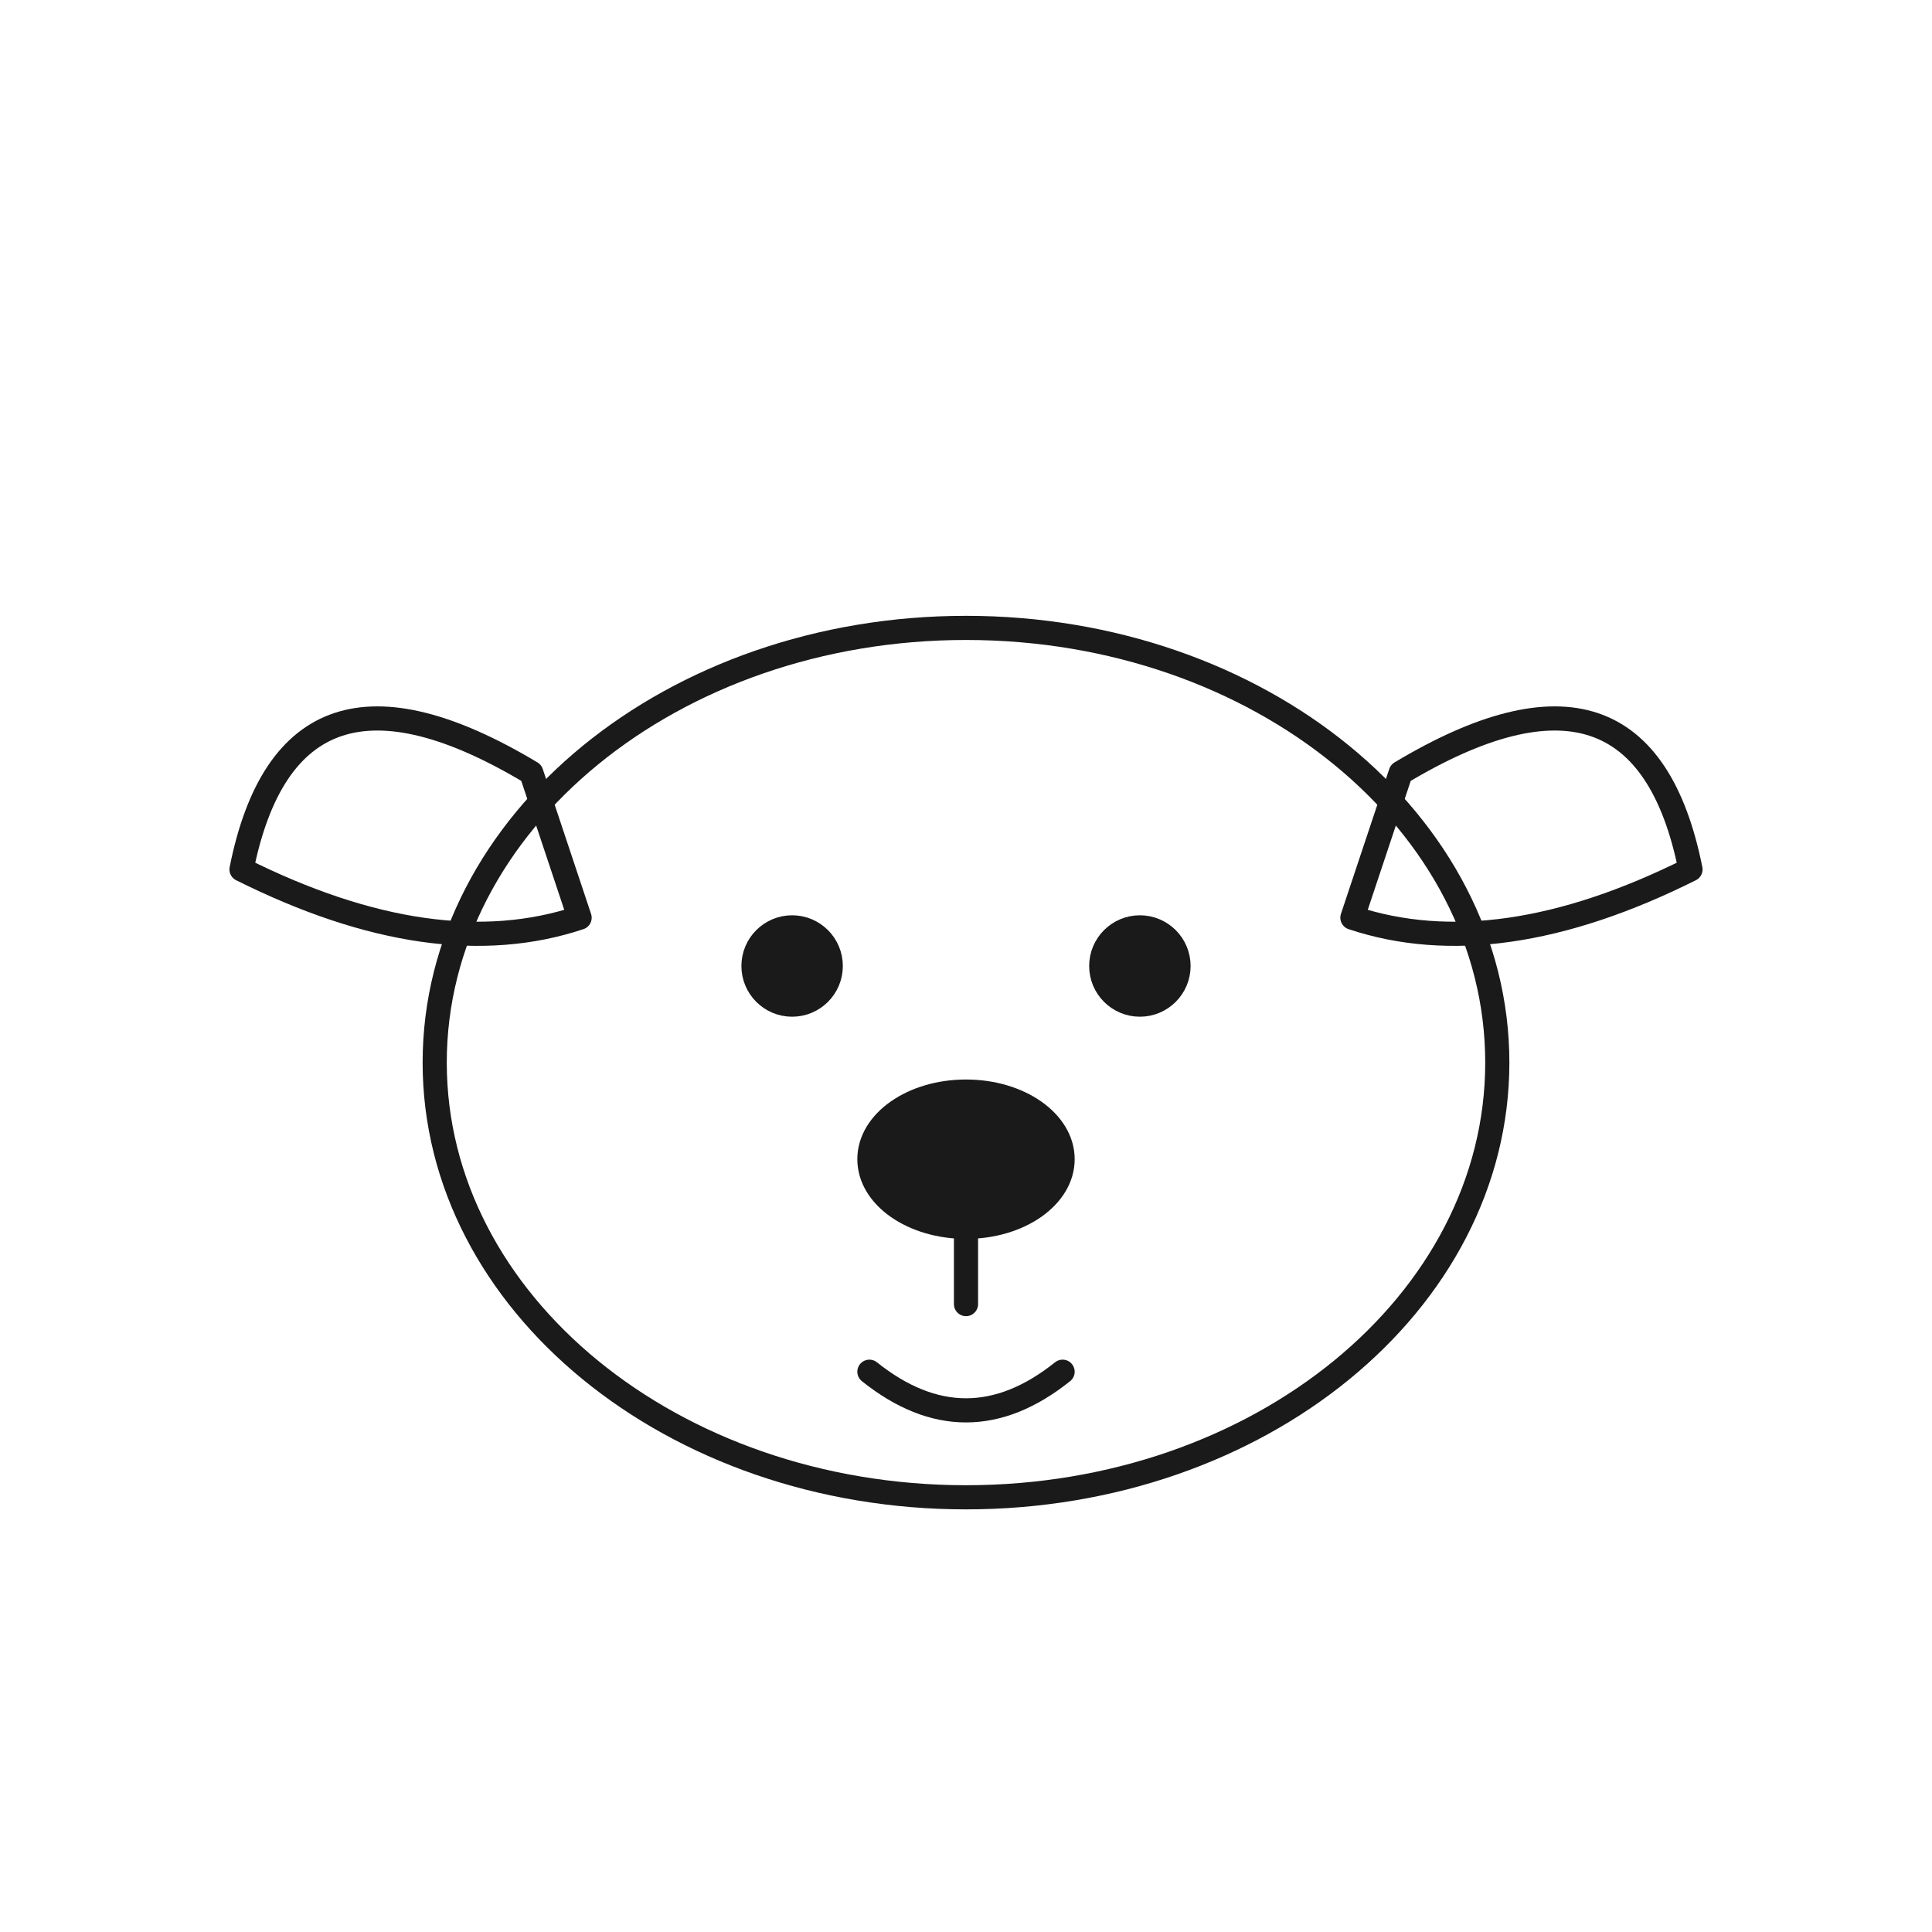
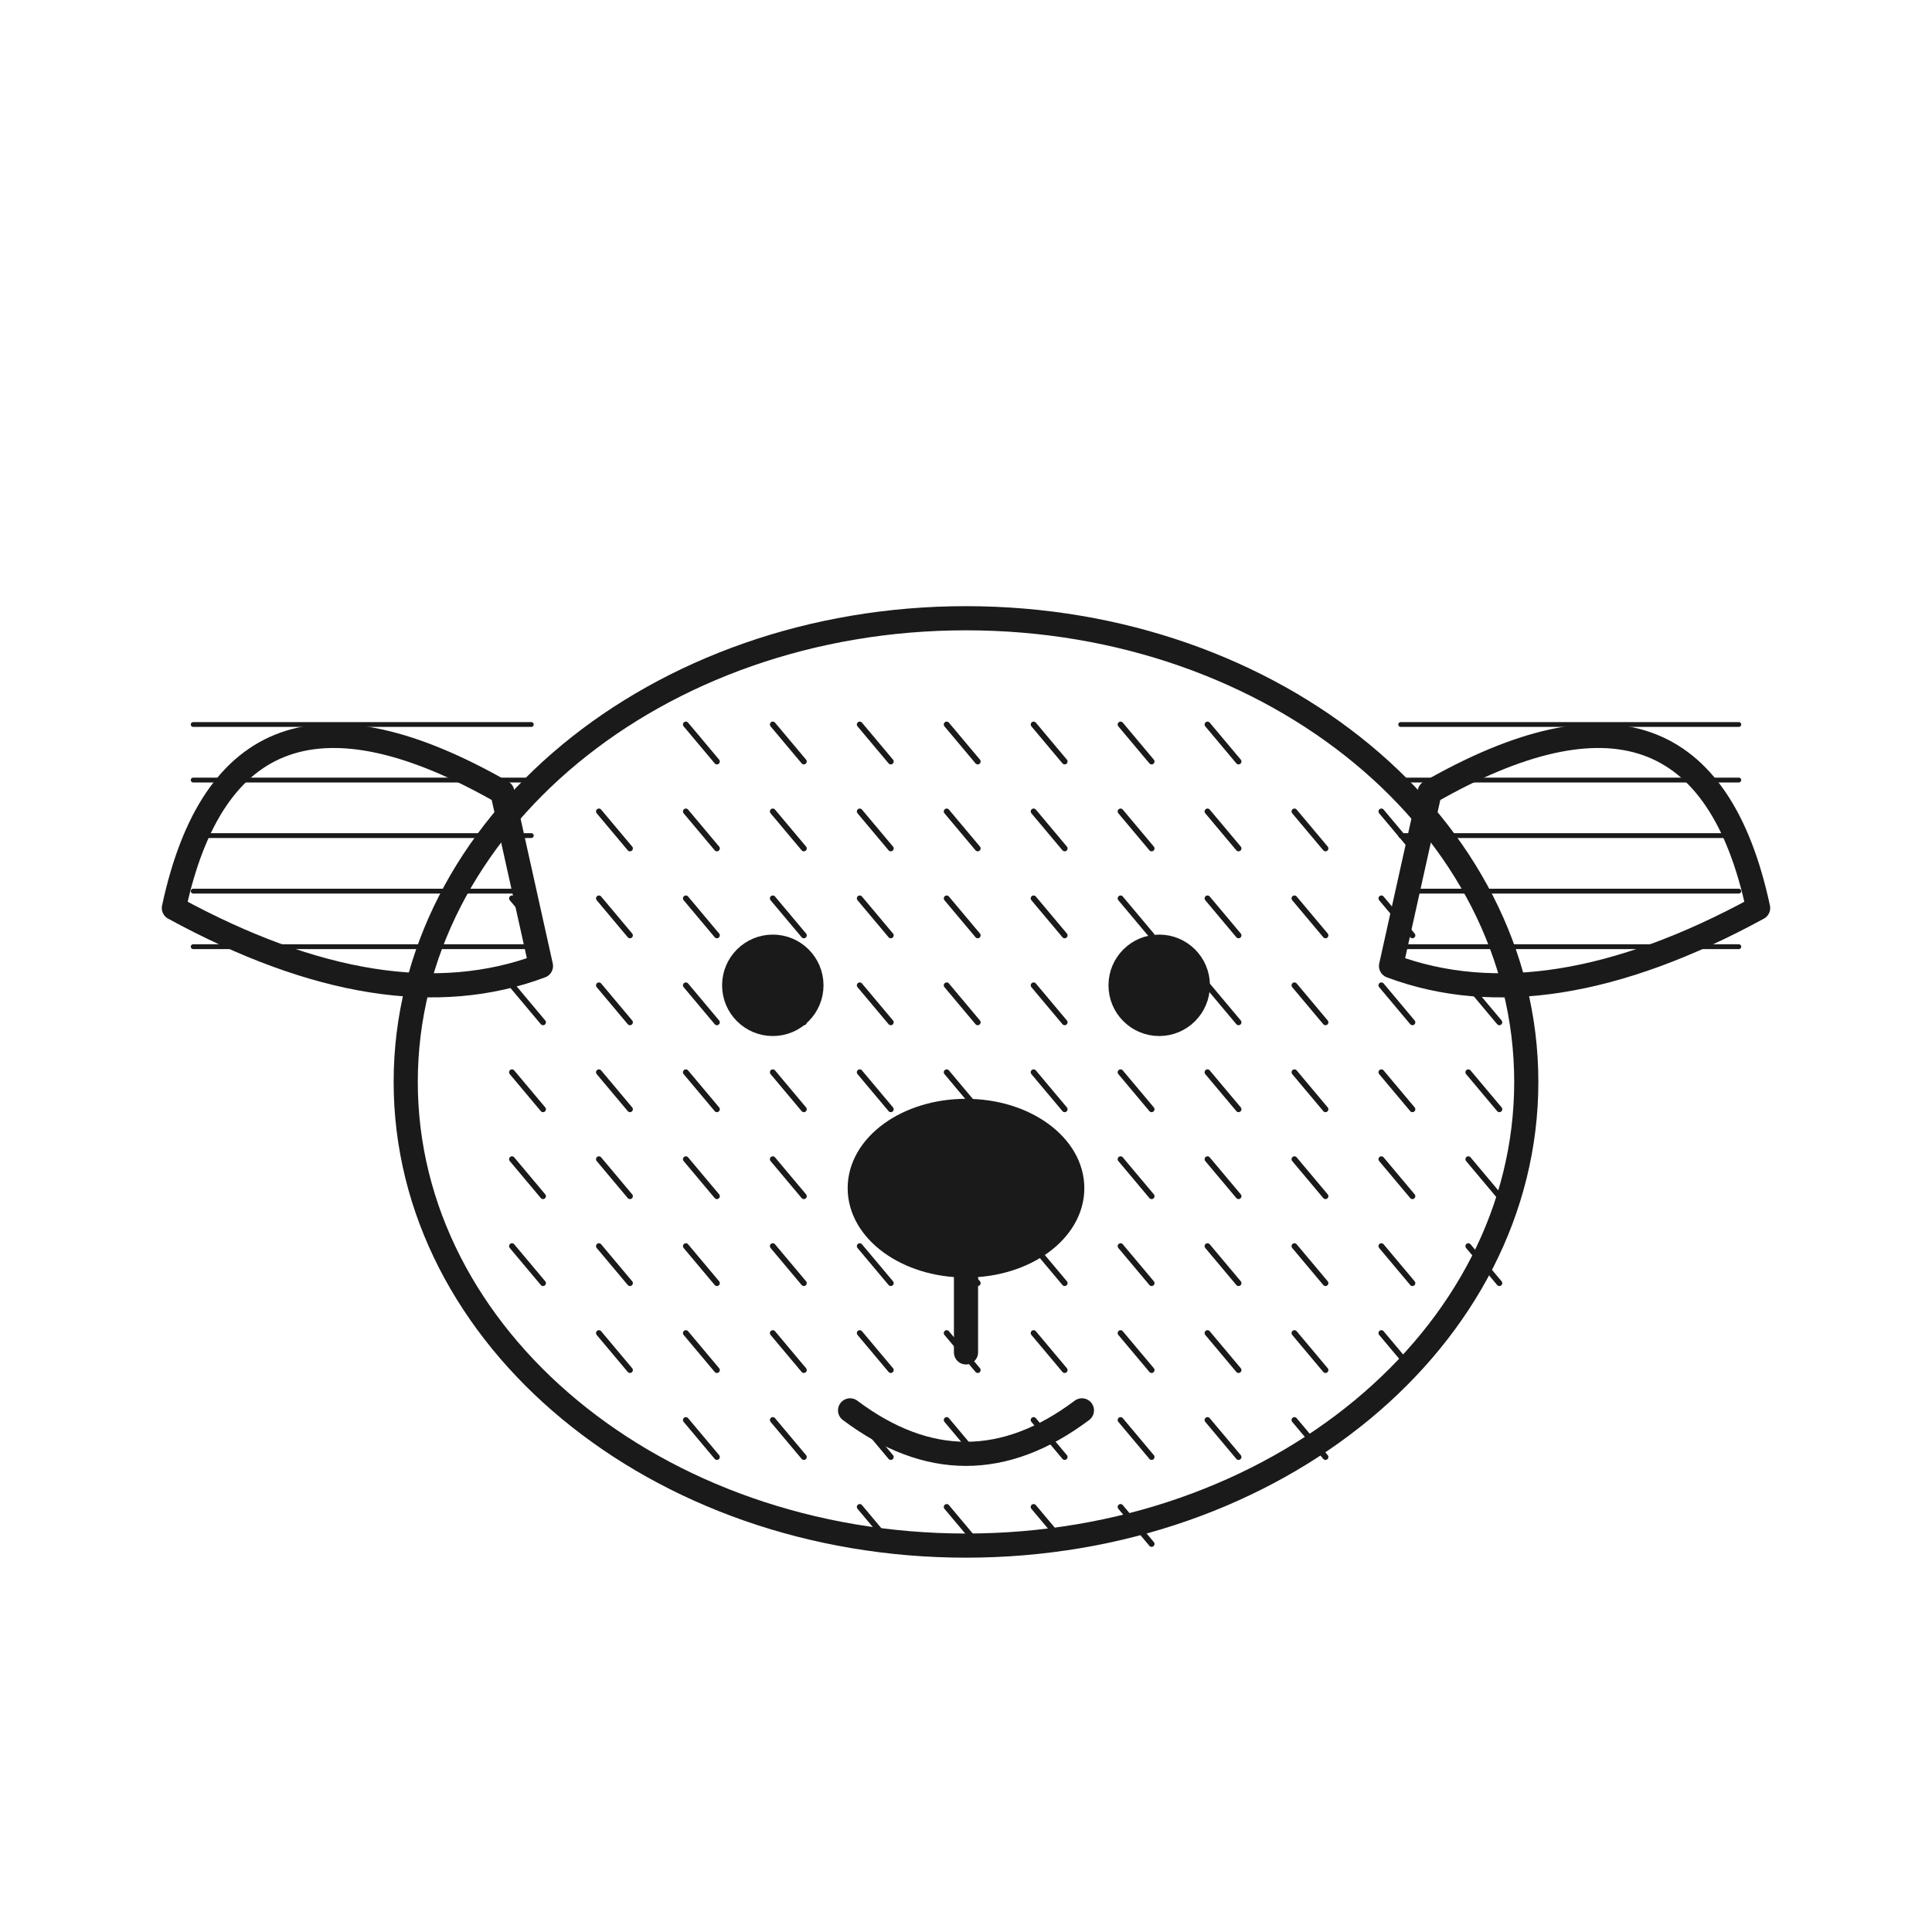
<svg xmlns="http://www.w3.org/2000/svg" viewBox="0 0 200 200" width="200" height="200">
  <rect width="200" height="200" fill="#ffffff" />
  <g fill="none" stroke="#1a1a1a" stroke-width="2.5" stroke-linecap="round" stroke-linejoin="round">
-     <ellipse cx="100" cy="110" rx="55" ry="45" />
-     <path d="M55 80 q-25 -15 -30 10 q20 10 35 5Z" />
-     <path d="M145 80 q25 -15 30 10 q-20 10 -35 5Z" />
-     <circle cx="82" cy="100" r="4" fill="#1a1a1a" />
-     <circle cx="118" cy="100" r="4" fill="#1a1a1a" />
-     <ellipse cx="100" cy="120" rx="10" ry="7" fill="#1a1a1a" />
-     <path d="M100 127 v8" />
-     <path d="M90 142 q10 8 20 0" />
+     <ellipse cx="100" cy="112" rx="58" ry="48" />
+     <path d="M52 82 q-28 -16 -34 12 q22 12 38 6Z" />
+     <line x1="20" y1="75" x2="55" y2="75" stroke-width="0.5" />
+     <line x1="20" y1="80.75" x2="55" y2="80.75" stroke-width="0.5" />
+     <line x1="20" y1="86.5" x2="55" y2="86.5" stroke-width="0.5" />
+     <line x1="20" y1="92.25" x2="55" y2="92.25" stroke-width="0.5" />
+     <line x1="20" y1="98" x2="55" y2="98" stroke-width="0.5" />
+     <path d="M148 82 q28 -16 34 12 q-22 12 -38 6Z" />
+     <line x1="145" y1="75" x2="180" y2="75" stroke-width="0.5" />
+     <line x1="145" y1="80.75" x2="180" y2="80.75" stroke-width="0.5" />
+     <line x1="145" y1="86.5" x2="180" y2="86.5" stroke-width="0.5" />
+     <line x1="145" y1="92.25" x2="180" y2="92.25" stroke-width="0.5" />
+     <line x1="145" y1="98" x2="180" y2="98" stroke-width="0.5" />
+     <line x1="71" y1="75" x2="74.214" y2="78.83" stroke-width="0.6" />
+     <line x1="80" y1="75" x2="83.214" y2="78.83" stroke-width="0.6" />
+     <line x1="89" y1="75" x2="92.214" y2="78.83" stroke-width="0.6" />
+     <line x1="98" y1="75" x2="101.214" y2="78.83" stroke-width="0.6" />
+     <line x1="107" y1="75" x2="110.214" y2="78.83" stroke-width="0.6" />
+     <line x1="116" y1="75" x2="119.214" y2="78.83" stroke-width="0.6" />
+     <line x1="125" y1="75" x2="128.214" y2="78.83" stroke-width="0.6" />
+     <line x1="62" y1="84" x2="65.214" y2="87.83" stroke-width="0.6" />
+     <line x1="71" y1="84" x2="74.214" y2="87.83" stroke-width="0.6" />
+     <line x1="80" y1="84" x2="83.214" y2="87.83" stroke-width="0.6" />
+     <line x1="89" y1="84" x2="92.214" y2="87.83" stroke-width="0.6" />
+     <line x1="98" y1="84" x2="101.214" y2="87.83" stroke-width="0.6" />
+     <line x1="107" y1="84" x2="110.214" y2="87.83" stroke-width="0.6" />
+     <line x1="116" y1="84" x2="119.214" y2="87.83" stroke-width="0.6" />
+     <line x1="125" y1="84" x2="128.214" y2="87.83" stroke-width="0.6" />
+     <line x1="134" y1="84" x2="137.214" y2="87.83" stroke-width="0.6" />
+     <line x1="143" y1="84" x2="146.214" y2="87.83" stroke-width="0.6" />
+     <line x1="53" y1="93" x2="56.214" y2="96.83" stroke-width="0.6" />
+     <line x1="62" y1="93" x2="65.214" y2="96.83" stroke-width="0.6" />
+     <line x1="71" y1="93" x2="74.214" y2="96.83" stroke-width="0.6" />
+     <line x1="80" y1="93" x2="83.214" y2="96.83" stroke-width="0.6" />
+     <line x1="89" y1="93" x2="92.214" y2="96.83" stroke-width="0.6" />
+     <line x1="98" y1="93" x2="101.214" y2="96.83" stroke-width="0.6" />
+     <line x1="107" y1="93" x2="110.214" y2="96.83" stroke-width="0.6" />
+     <line x1="116" y1="93" x2="119.214" y2="96.83" stroke-width="0.6" />
+     <line x1="125" y1="93" x2="128.214" y2="96.83" stroke-width="0.6" />
+     <line x1="134" y1="93" x2="137.214" y2="96.83" stroke-width="0.6" />
+     <line x1="143" y1="93" x2="146.214" y2="96.83" stroke-width="0.6" />
+     <line x1="53" y1="102" x2="56.214" y2="105.83" stroke-width="0.6" />
+     <line x1="62" y1="102" x2="65.214" y2="105.83" stroke-width="0.6" />
+     <line x1="71" y1="102" x2="74.214" y2="105.83" stroke-width="0.6" />
+     <line x1="80" y1="102" x2="83.214" y2="105.83" stroke-width="0.6" />
+     <line x1="89" y1="102" x2="92.214" y2="105.83" stroke-width="0.6" />
+     <line x1="98" y1="102" x2="101.214" y2="105.83" stroke-width="0.6" />
+     <line x1="107" y1="102" x2="110.214" y2="105.83" stroke-width="0.6" />
+     <line x1="116" y1="102" x2="119.214" y2="105.83" stroke-width="0.6" />
+     <line x1="125" y1="102" x2="128.214" y2="105.83" stroke-width="0.6" />
+     <line x1="134" y1="102" x2="137.214" y2="105.83" stroke-width="0.6" />
+     <line x1="143" y1="102" x2="146.214" y2="105.83" stroke-width="0.6" />
+     <line x1="152" y1="102" x2="155.214" y2="105.83" stroke-width="0.6" />
+     <line x1="53" y1="111" x2="56.214" y2="114.83" stroke-width="0.6" />
+     <line x1="62" y1="111" x2="65.214" y2="114.83" stroke-width="0.6" />
+     <line x1="71" y1="111" x2="74.214" y2="114.83" stroke-width="0.6" />
+     <line x1="80" y1="111" x2="83.214" y2="114.83" stroke-width="0.6" />
+     <line x1="89" y1="111" x2="92.214" y2="114.83" stroke-width="0.6" />
+     <line x1="98" y1="111" x2="101.214" y2="114.83" stroke-width="0.6" />
+     <line x1="107" y1="111" x2="110.214" y2="114.83" stroke-width="0.6" />
+     <line x1="116" y1="111" x2="119.214" y2="114.83" stroke-width="0.6" />
+     <line x1="125" y1="111" x2="128.214" y2="114.83" stroke-width="0.6" />
+     <line x1="134" y1="111" x2="137.214" y2="114.83" stroke-width="0.6" />
+     <line x1="143" y1="111" x2="146.214" y2="114.83" stroke-width="0.6" />
+     <line x1="152" y1="111" x2="155.214" y2="114.83" stroke-width="0.6" />
+     <line x1="53" y1="120" x2="56.214" y2="123.83" stroke-width="0.6" />
+     <line x1="62" y1="120" x2="65.214" y2="123.83" stroke-width="0.6" />
+     <line x1="71" y1="120" x2="74.214" y2="123.83" stroke-width="0.6" />
+     <line x1="80" y1="120" x2="83.214" y2="123.83" stroke-width="0.6" />
+     <line x1="89" y1="120" x2="92.214" y2="123.83" stroke-width="0.6" />
+     <line x1="98" y1="120" x2="101.214" y2="123.83" stroke-width="0.6" />
+     <line x1="107" y1="120" x2="110.214" y2="123.83" stroke-width="0.6" />
+     <line x1="116" y1="120" x2="119.214" y2="123.83" stroke-width="0.6" />
+     <line x1="125" y1="120" x2="128.214" y2="123.83" stroke-width="0.6" />
+     <line x1="134" y1="120" x2="137.214" y2="123.83" stroke-width="0.6" />
+     <line x1="143" y1="120" x2="146.214" y2="123.83" stroke-width="0.6" />
+     <line x1="152" y1="120" x2="155.214" y2="123.83" stroke-width="0.6" />
+     <line x1="53" y1="129" x2="56.214" y2="132.83" stroke-width="0.6" />
+     <line x1="62" y1="129" x2="65.214" y2="132.83" stroke-width="0.6" />
+     <line x1="71" y1="129" x2="74.214" y2="132.83" stroke-width="0.6" />
+     <line x1="80" y1="129" x2="83.214" y2="132.83" stroke-width="0.6" />
+     <line x1="89" y1="129" x2="92.214" y2="132.83" stroke-width="0.6" />
+     <line x1="98" y1="129" x2="101.214" y2="132.83" stroke-width="0.6" />
+     <line x1="107" y1="129" x2="110.214" y2="132.83" stroke-width="0.6" />
+     <line x1="116" y1="129" x2="119.214" y2="132.83" stroke-width="0.6" />
+     <line x1="125" y1="129" x2="128.214" y2="132.83" stroke-width="0.6" />
+     <line x1="134" y1="129" x2="137.214" y2="132.83" stroke-width="0.6" />
+     <line x1="143" y1="129" x2="146.214" y2="132.83" stroke-width="0.6" />
+     <line x1="152" y1="129" x2="155.214" y2="132.83" stroke-width="0.6" />
+     <line x1="62" y1="138" x2="65.214" y2="141.83" stroke-width="0.6" />
+     <line x1="71" y1="138" x2="74.214" y2="141.83" stroke-width="0.6" />
+     <line x1="80" y1="138" x2="83.214" y2="141.83" stroke-width="0.6" />
+     <line x1="89" y1="138" x2="92.214" y2="141.83" stroke-width="0.6" />
+     <line x1="98" y1="138" x2="101.214" y2="141.83" stroke-width="0.6" />
+     <line x1="107" y1="138" x2="110.214" y2="141.83" stroke-width="0.6" />
+     <line x1="116" y1="138" x2="119.214" y2="141.83" stroke-width="0.6" />
+     <line x1="125" y1="138" x2="128.214" y2="141.83" stroke-width="0.6" />
+     <line x1="134" y1="138" x2="137.214" y2="141.83" stroke-width="0.6" />
+     <line x1="143" y1="138" x2="146.214" y2="141.83" stroke-width="0.6" />
+     <line x1="71" y1="147" x2="74.214" y2="150.83" stroke-width="0.6" />
+     <line x1="80" y1="147" x2="83.214" y2="150.83" stroke-width="0.6" />
+     <line x1="89" y1="147" x2="92.214" y2="150.83" stroke-width="0.6" />
+     <line x1="98" y1="147" x2="101.214" y2="150.83" stroke-width="0.6" />
+     <line x1="107" y1="147" x2="110.214" y2="150.83" stroke-width="0.6" />
+     <line x1="116" y1="147" x2="119.214" y2="150.83" stroke-width="0.6" />
+     <line x1="125" y1="147" x2="128.214" y2="150.83" stroke-width="0.6" />
+     <line x1="134" y1="147" x2="137.214" y2="150.83" stroke-width="0.6" />
+     <line x1="89" y1="156" x2="92.214" y2="159.83" stroke-width="0.6" />
+     <line x1="98" y1="156" x2="101.214" y2="159.83" stroke-width="0.6" />
+     <line x1="107" y1="156" x2="110.214" y2="159.83" stroke-width="0.6" />
+     <line x1="116" y1="156" x2="119.214" y2="159.83" stroke-width="0.6" />
+     <circle cx="80" cy="102" r="4" fill="#1a1a1a" />
+     <circle cx="120" cy="102" r="4" fill="#1a1a1a" />
+     <ellipse cx="100" cy="123" rx="11" ry="8" fill="#1a1a1a" />
+     <path d="M100 131 v9" />
+     <path d="M88 146 q12 9 24 0" />
  </g>
</svg>
